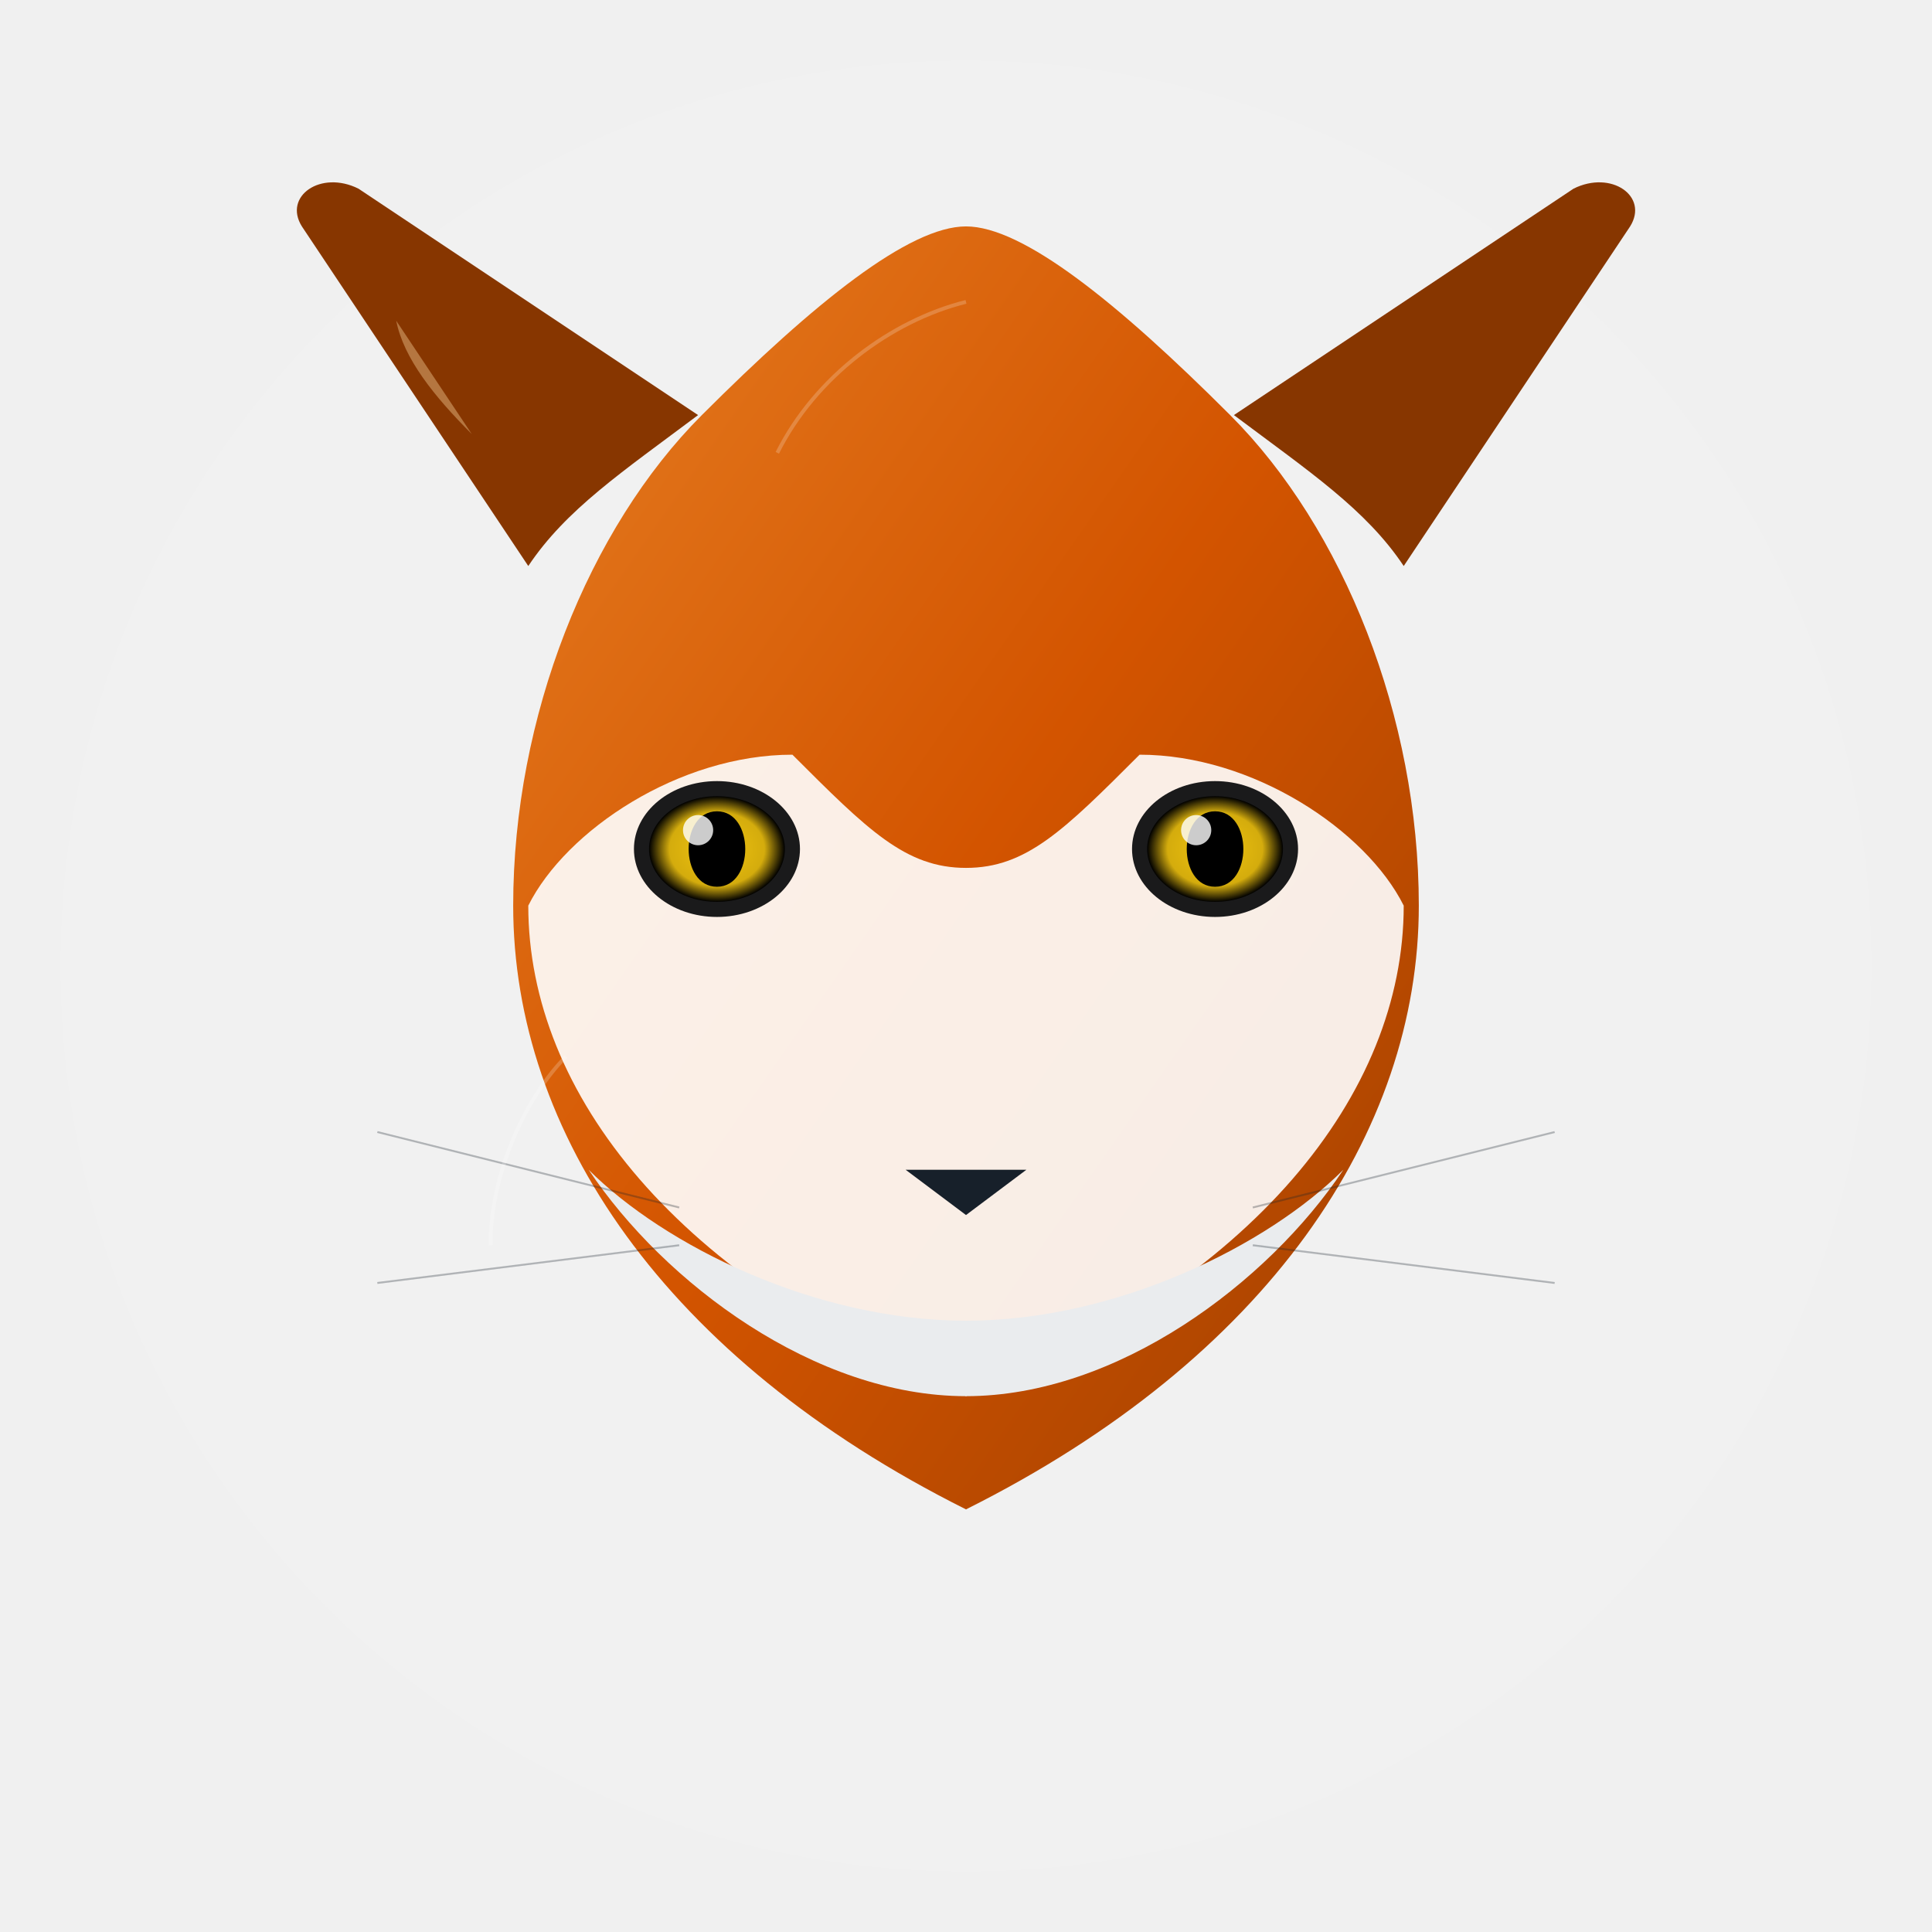
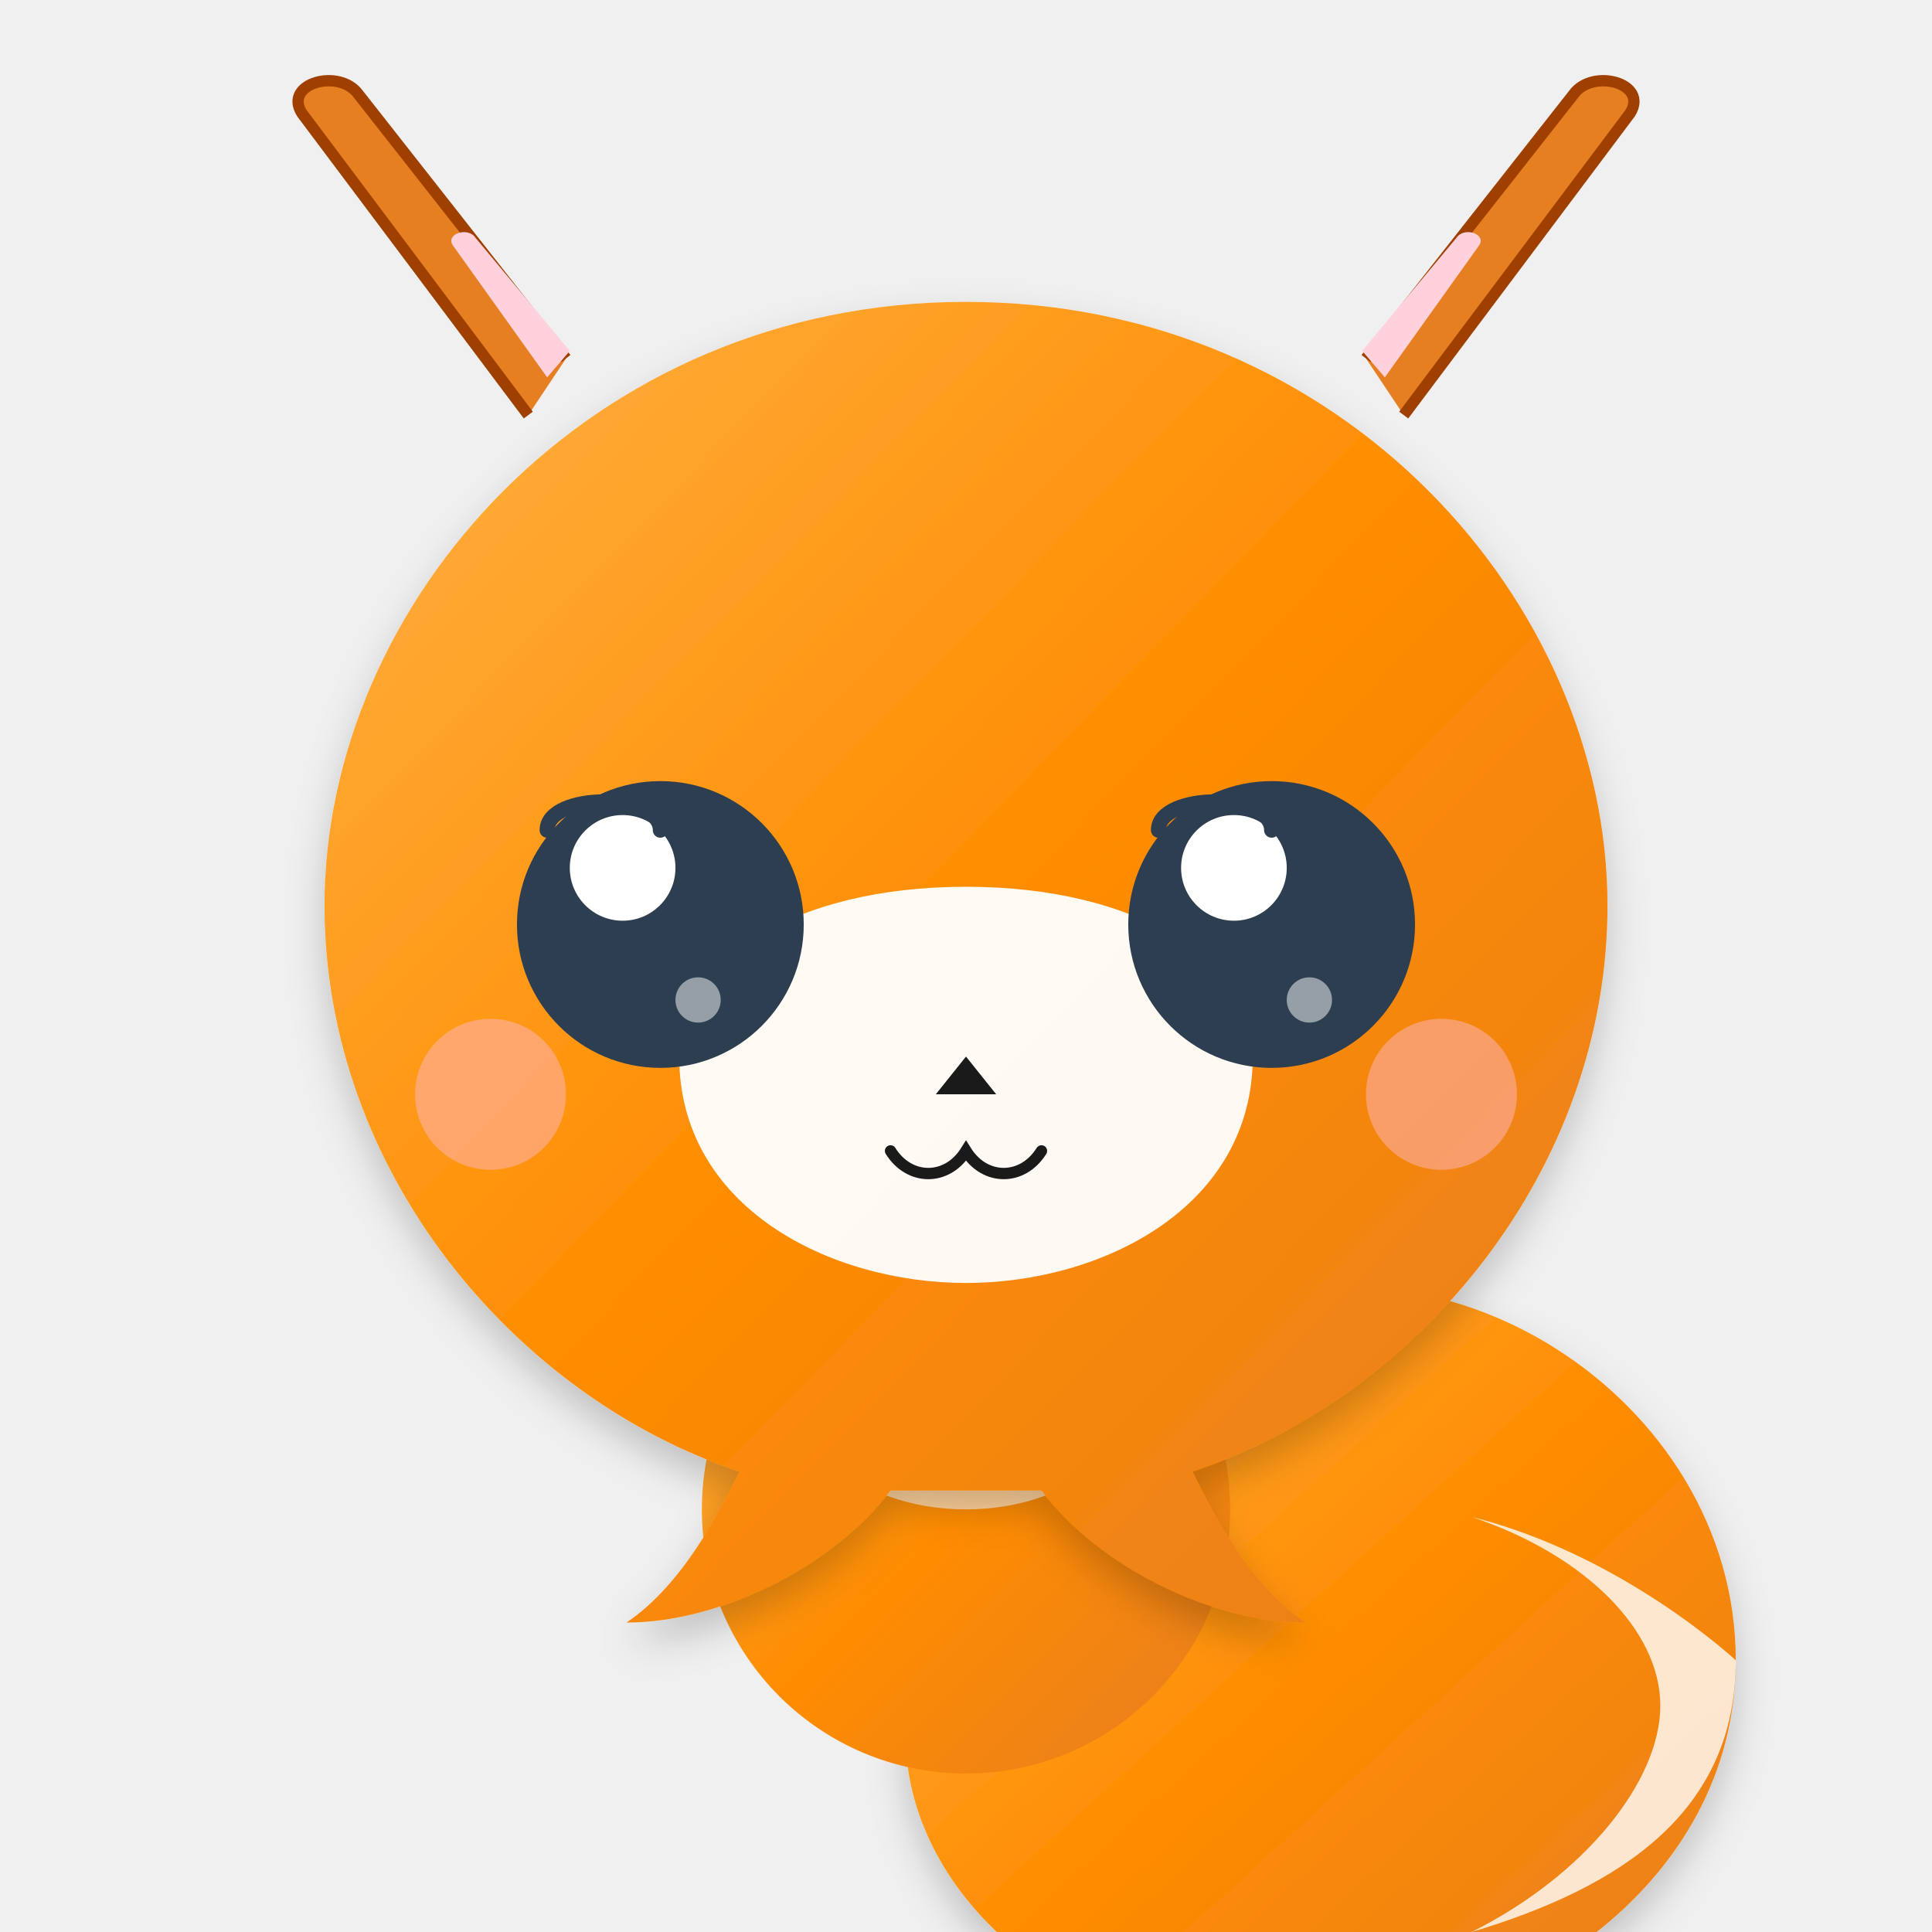
<svg xmlns="http://www.w3.org/2000/svg" viewBox="0 0 512 512">
  <defs>
-     <linearGradient id="bodyGrad" x1="0%" y1="0%" x2="100%" y2="100%">
-       <stop offset="0%" style="stop-color:#E67E22;stop-opacity:1" />
-       <stop offset="50%" style="stop-color:#D35400;stop-opacity:1" />
-       <stop offset="100%" style="stop-color:#A04000;stop-opacity:1" />
+     <linearGradient id="furPattern" x1="0%" y1="0%" x2="100%" y2="100%">
+       <stop offset="0%" style="stop-color:#FFB347;stop-opacity:1" />
+       <stop offset="50%" style="stop-color:#FF8C00;stop-opacity:1" />
+       <stop offset="100%" style="stop-color:#E67E22;stop-opacity:1" />
    </linearGradient>
-     <radialGradient id="eyeGrad" cx="50%" cy="50%" r="50%">
-       <stop offset="0%" style="stop-color:#F1C40F;stop-opacity:1" />
-       <stop offset="70%" style="stop-color:#D4AC0D;stop-opacity:1" />
-       <stop offset="100%" style="stop-color:#000000;stop-opacity:1" />
-     </radialGradient>
-     <filter id="furTexture" x="-10%" y="-10%" width="120%" height="120%">
-       <feTurbulence type="fractalNoise" baseFrequency="0.5" numOctaves="3" result="noise" />
-       <feDisplacementMap in="SourceGraphic" in2="noise" scale="2" />
+     <filter id="fluffy" x="-20%" y="-20%" width="140%" height="140%">
+       <feGaussianBlur in="SourceAlpha" stdDeviation="5" />
+       <feOffset dx="0" dy="5" result="offsetblur" />
+       <feComponentTransfer>
+         <feFuncA type="linear" slope="0.2" />
+       </feComponentTransfer>
+       <feMerge>
+         <feMergeNode />
+         <feMergeNode in="SourceGraphic" />
+       </feMerge>
    </filter>
  </defs>
-   <circle cx="256" cy="256" r="240" fill="#ffffff" opacity="0.05" />
-   <path d="M256 60c-15 0-40 20-70 50-30 30-50 80-50 130 0 60 40 120 120 160 80-40 120-100 120-160 0-50-20-100-50-130-30-30-55-50-70-50z" fill="url(#bodyGrad)" />
-   <path d="M140 150l-60-90c-5-8 5-15 15-10l90 60c-20 15-35 25-45 40z" fill="#873600" />
-   <path d="M372 150l60-90c5-8-5-15-15-10l-90 60c20 15 35 25 45 40z" fill="#873600" />
-   <path d="M145 145l-40-60c2 10 10 20 20 30" fill="#FAD7A0" opacity="0.4" />
-   <path d="M140 240c0 50 40 100 116 130 76-30 116-80 116-130-10-20-40-40-70-40-20 20-30 30-46 30s-26-10-46-30c-30 0-60 20-70 40z" fill="#ffffff" opacity="0.9" />
-   <path d="M256 370c-40 0-80-30-100-60 20 20 60 40 100 40s80-20 100-40c-20 30-60 60-100 60z" fill="#EAECEE" />
+   <path d="M320 350c60-30 140 20 140 90 0 60-60 100-120 100s-100-40-100-80c0-40 40-90 80-110z" fill="url(#furPattern)" filter="url(#fluffy)" />
+   <path d="M460 440c0 40-30 60-70 72 30-15 50-40 50-60s-20-40-50-50c40 10 70 38 70 38z" fill="#FFFFFF" opacity="0.8" />
+   <circle cx="256" cy="400" r="70" fill="url(#furPattern)" />
+   <path d="M256 400c-30 0-50-20-50-40s20-30 50-30 50 10 50 30-20 40-50 40z" fill="#FFFFFF" opacity="0.6" />
+   <path d="M256 80c-100 0-170 80-170 160 0 70 50 130 110 150-5 10-15 30-30 40 25 0 55-15 70-35h40c15 20 45 35 70 35-15-10-25-30-30-40 60-20 110-80 110-150 0-80-70-160-170-160z" fill="url(#furPattern)" filter="url(#fluffy)" />
+   <path d="M140 110l-60-80c-5-8 10-12 15-5l55 70" fill="#E67E22" stroke="#A04000" stroke-width="3" />
+   <path d="M372 110l60-80c5-8-10-12-15-5l-55 70" fill="#E67E22" stroke="#A04000" stroke-width="3" />
+   <path d="M145 100l-25-35c-2-3 4-5 6-2l25 30" fill="#FFD1DC" />
+   <path d="M367 100l25-35c2-3-4-5-6-2l-25 30" fill="#FFD1DC" />
+   <path d="M180 280c0 40 40 60 76 60s76-20 76-60c0-25-30-45-76-45s-76 20-76 45z" fill="#FFFFFF" opacity="0.95" />
  <g>
-     <ellipse cx="190" cy="225" rx="22" ry="18" fill="#1a1a1b" />
-     <ellipse cx="190" cy="225" rx="18" ry="14" fill="url(#eyeGrad)" />
-     <path d="M190 215c-10 0-10 20 0 20s10-20 0-20z" fill="#000000" />
-     <circle cx="185" cy="220" r="4" fill="#ffffff" opacity="0.8" />
+     <circle cx="175" cy="245" r="38" fill="#2C3E50" />
+     <circle cx="165" cy="230" r="14" fill="#FFFFFF" />
+     <circle cx="185" cy="265" r="6" fill="#FFFFFF" opacity="0.5" />
+     <path d="M145 220c0-10 30-10 30 0" fill="none" stroke="#2C3E50" stroke-width="4" stroke-linecap="round" />
  </g>
  <g>
-     <ellipse cx="322" cy="225" rx="22" ry="18" fill="#1a1a1b" />
-     <ellipse cx="322" cy="225" rx="18" ry="14" fill="url(#eyeGrad)" />
-     <path d="M322 215c-10 0-10 20 0 20s10-20 0-20z" fill="#000000" />
-     <circle cx="317" cy="220" r="4" fill="#ffffff" opacity="0.8" />
+     <circle cx="337" cy="245" r="38" fill="#2C3E50" />
+     <circle cx="327" cy="230" r="14" fill="#FFFFFF" />
+     <circle cx="347" cy="265" r="6" fill="#FFFFFF" opacity="0.5" />
+     <path d="M307 220c0-10 30-10 30 0" fill="none" stroke="#2C3E50" stroke-width="4" stroke-linecap="round" />
  </g>
-   <path d="M240 310h32l-16 12z" fill="#17202A" />
-   <g stroke="#17202A" stroke-width="0.5" opacity="0.3">
-     <line x1="180" y1="320" x2="100" y2="300" />
-     <line x1="180" y1="330" x2="100" y2="340" />
-     <line x1="332" y1="320" x2="412" y2="300" />
-     <line x1="332" y1="330" x2="412" y2="340" />
-   </g>
-   <path d="M256 80c-20 5-40 20-50 40" fill="none" stroke="#ffffff" stroke-width="1" opacity="0.2" />
-   <path d="M150 280c-10 10-20 30-20 50" fill="none" stroke="#ffffff" stroke-width="1" opacity="0.2" />
+   <circle cx="130" cy="290" r="20" fill="#FFB6C1" opacity="0.5" />
+   <circle cx="382" cy="290" r="20" fill="#FFB6C1" opacity="0.5" />
+   <path d="M256 280l-8 10h16z" fill="#1a1a1b" />
+   <path d="M236 305c5 8 15 8 20 0 5 8 15 8 20 0" fill="none" stroke="#1a1a1b" stroke-width="3" stroke-linecap="round" />
</svg>
